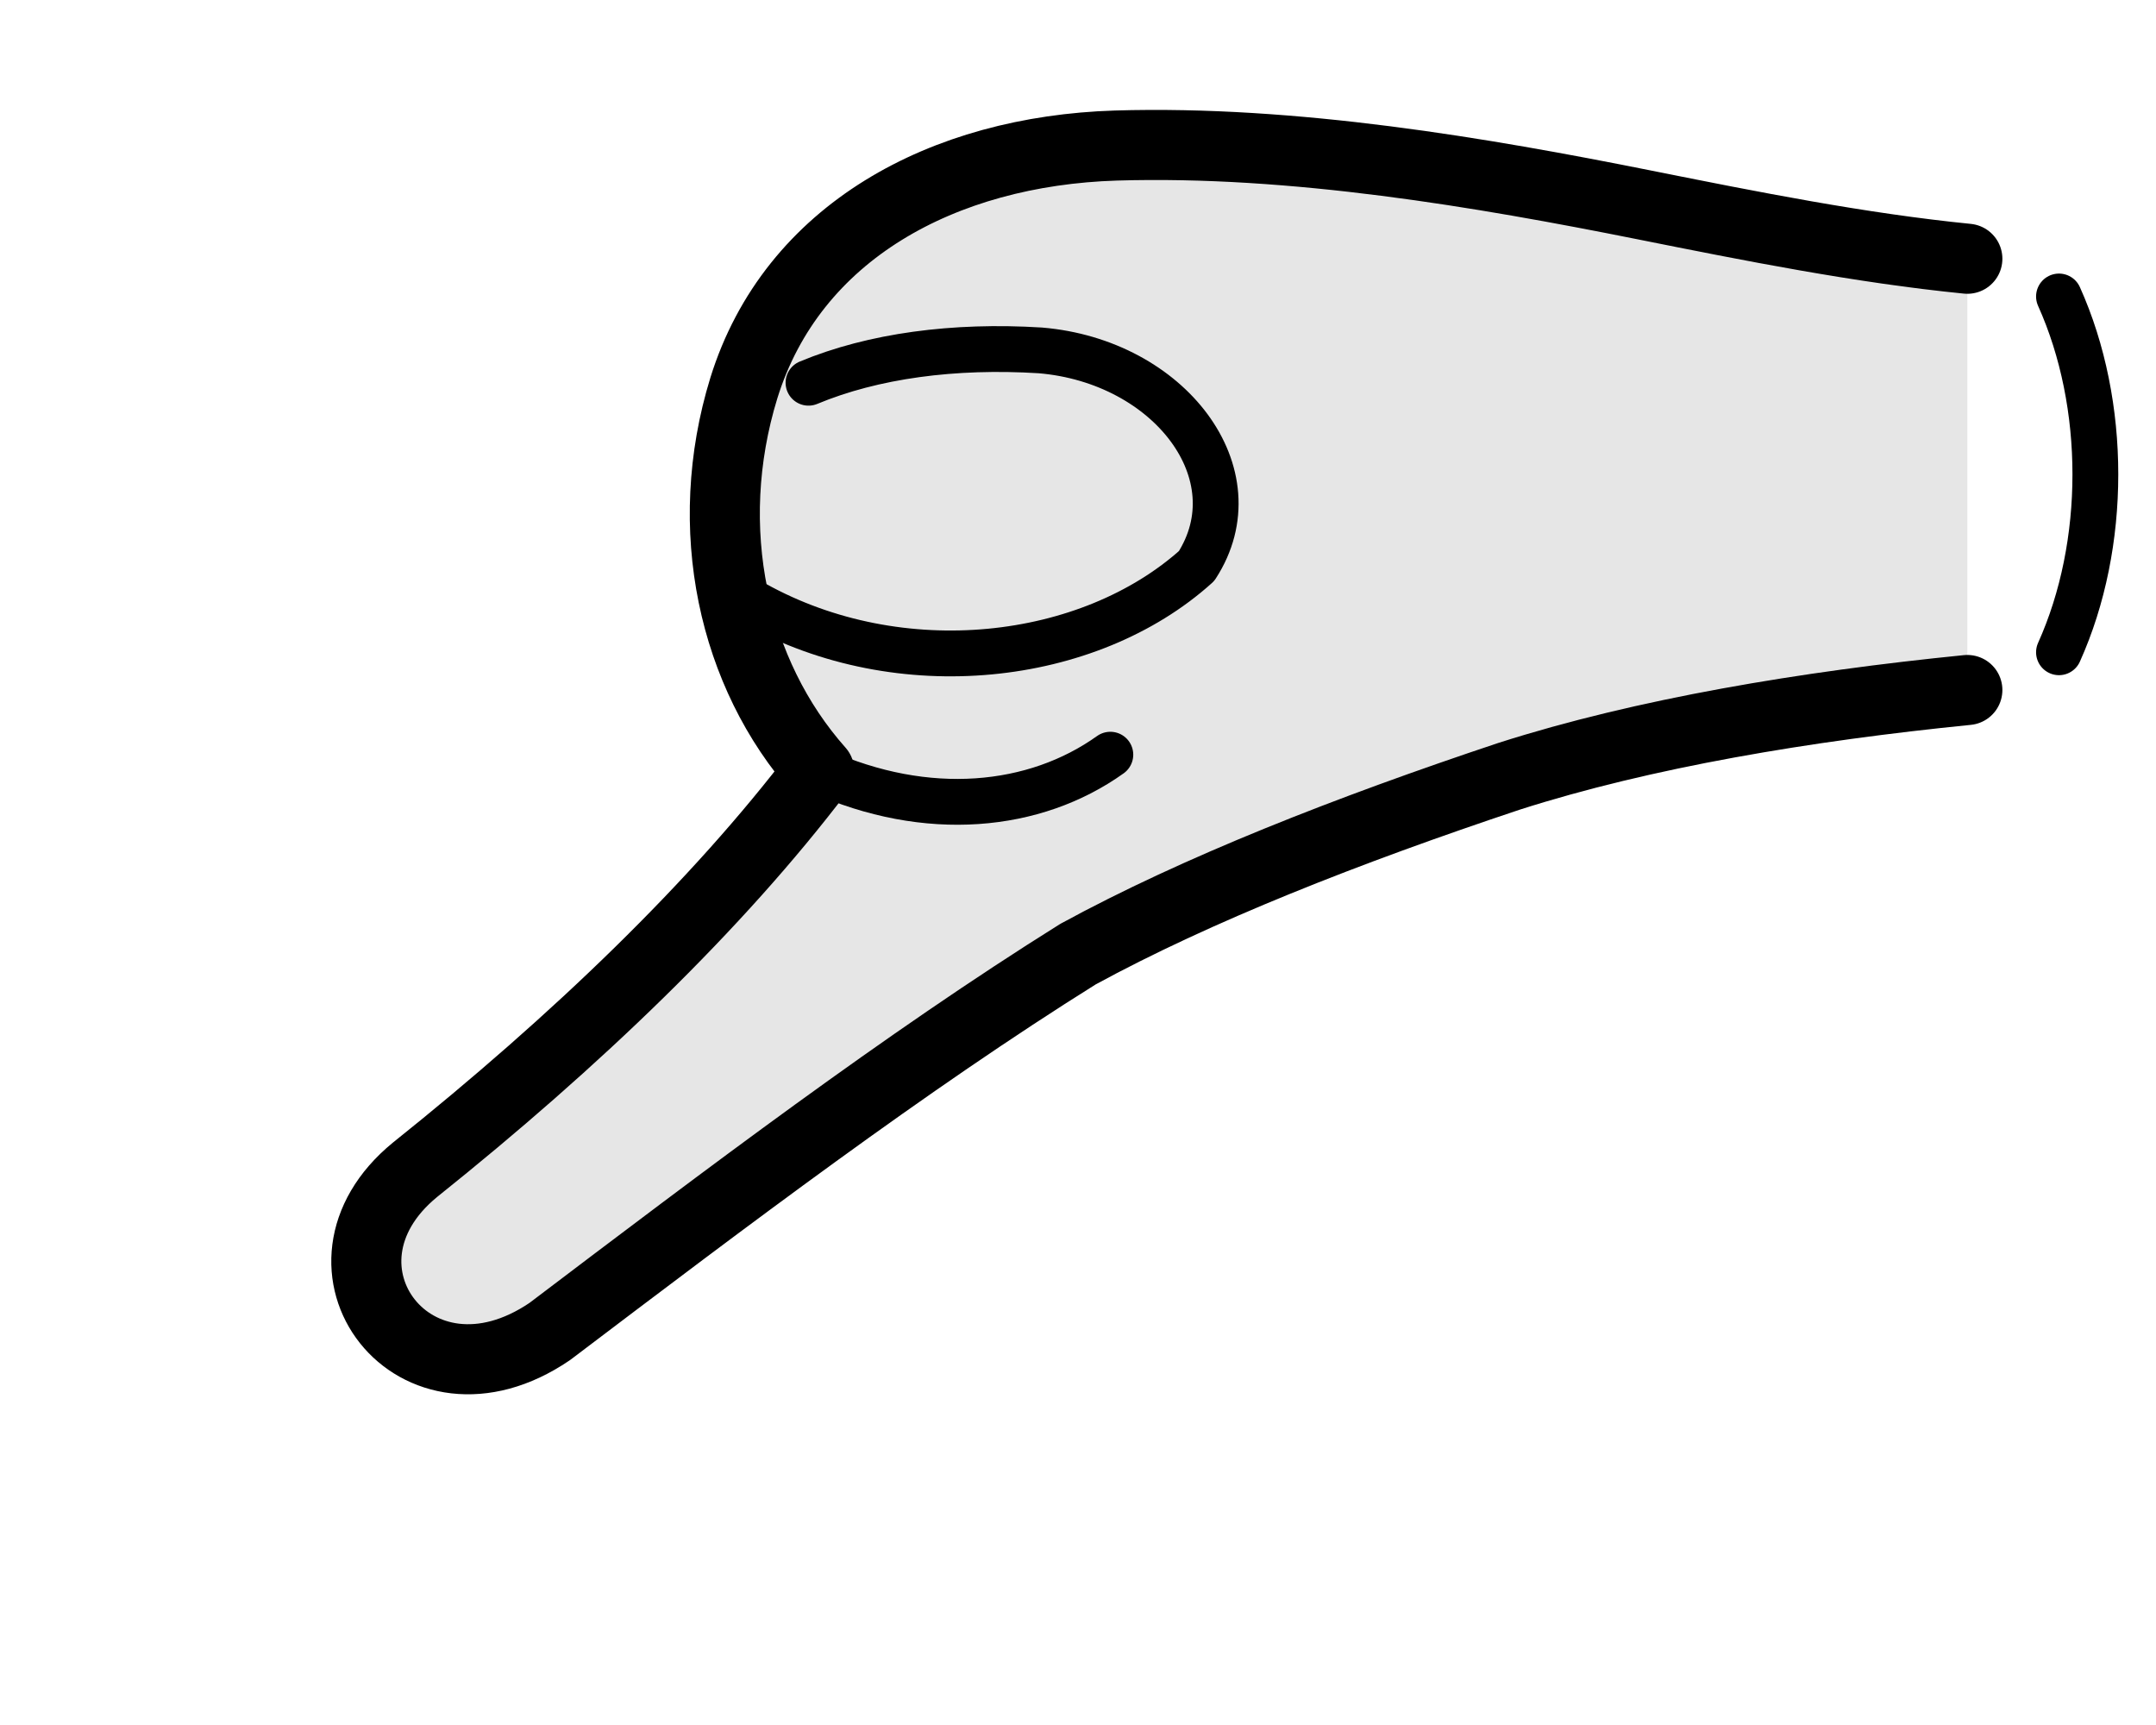
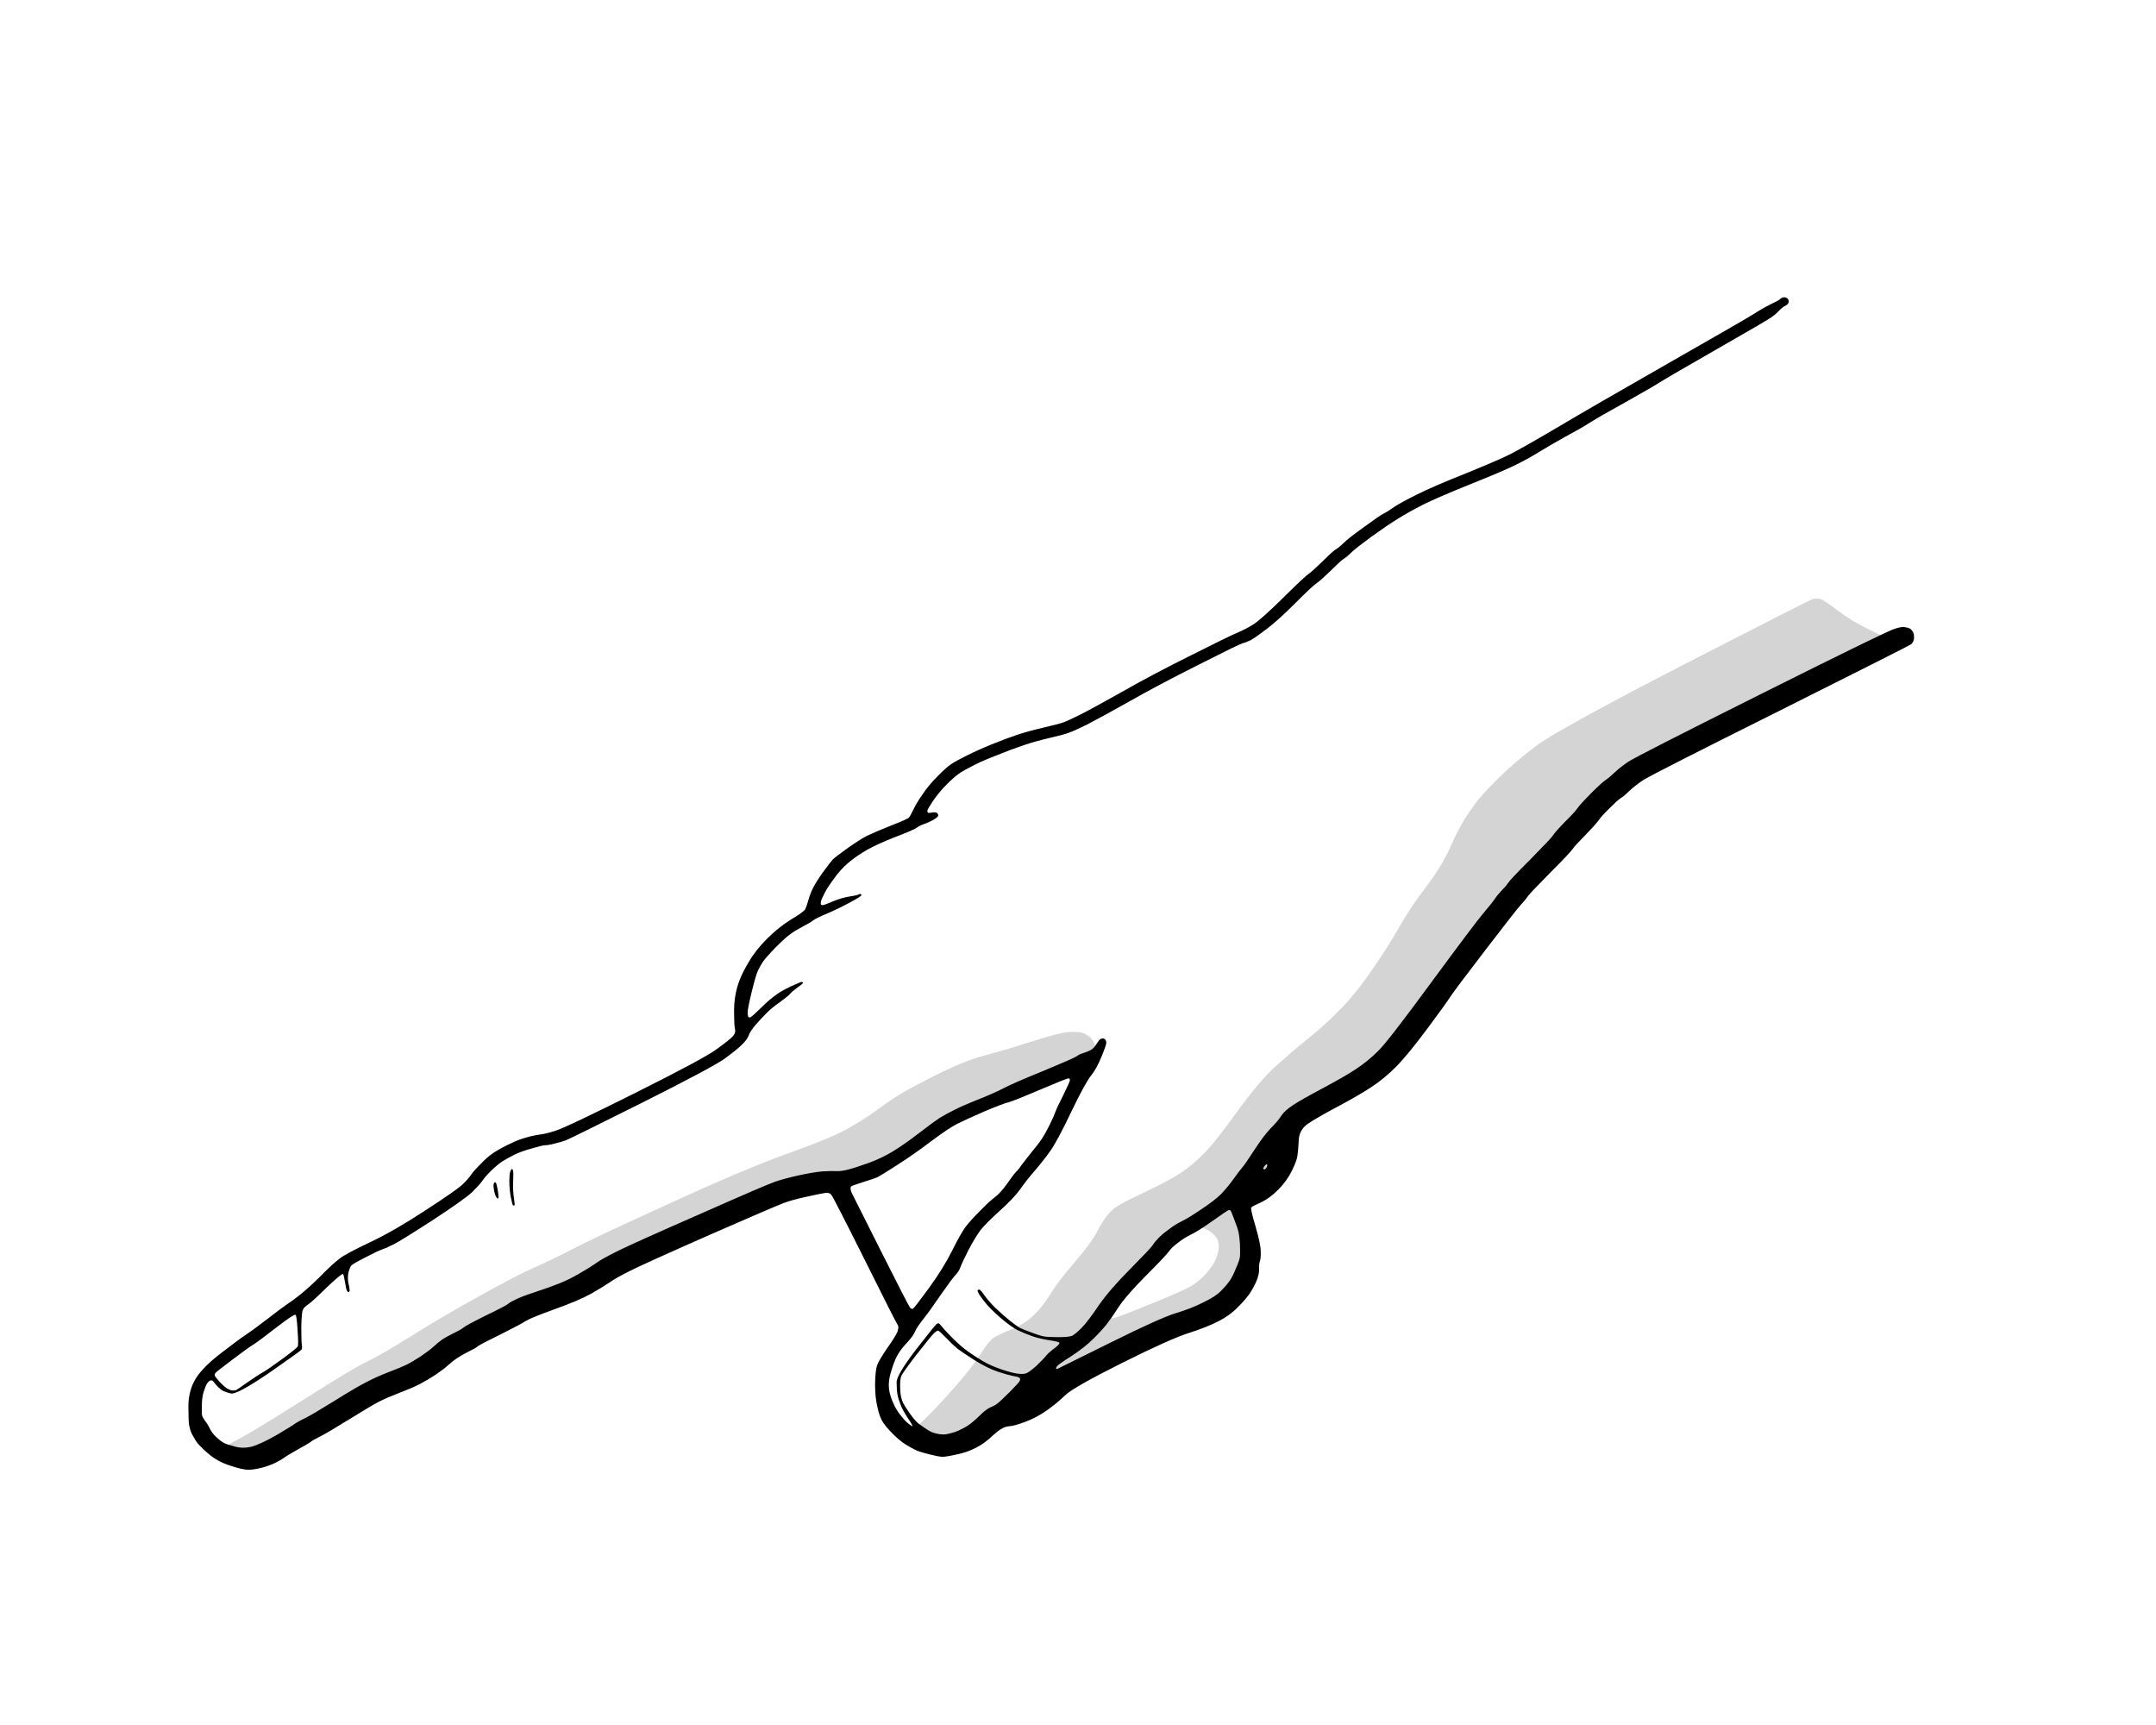
<svg xmlns="http://www.w3.org/2000/svg" viewBox="0 0 80 64" role="img" aria-label="te (lowered ti) hand sign">
-   <g transform="translate(59 18) scale(1 -1)" fill="none" stroke="currentColor" stroke-linecap="round" stroke-linejoin="round">
-     <path d="M14 -7.6 C8 -8.2 2 -9.2 -3 -10.8 C-9 -12.8 -14.6 -15 -19 -17.4 C-25.4 -21.4 -32 -26.4 -38.6 -31.4 C-43.6 -34.8 -48 -29 -43.6 -25.4 C-37.6 -20.6 -32.4 -15.6 -28.6 -10.6 C-31.8 -7 -33 -1.6 -31.4 3.6 C-29.6 9.4 -24 12.4 -17.6 12.6 C-11 12.8 -4 11.6 2 10.4 C6 9.6 10 8.8 14 8.4" fill="currentColor" fill-opacity=".1" stroke-width="2.6" />
-     <path d="M-31 -4.4 C-25.6 -7.4 -18.6 -6.6 -14.6 -3 C-12.4 0.4 -15.6 4.6 -20.4 5 C-23.6 5.2 -26.6 4.8 -29 3.8 M-28.6 -10.6 C-24.6 -12.4 -20.6 -12 -17.8 -10 M17.4 -6.2 C19.2 -2.2 19.2 3 17.4 7" stroke-width="1.7" />
-   </g>
+   <path d="M34.96 53.69Q34.81 53.69 34.49 53.61Q34.17 53.54 34.02 53.43Q33.86 53.33 33.83 53.23Q33.8 53.14 34.27 52.69Q34.74 52.25 35.43 51.46Q36.12 50.67 36.4 50.21Q36.69 49.76 36.86 49.64Q37.04 49.52 37.51 49.33Q37.98 49.14 38.31 48.84Q38.64 48.54 38.95 48.05Q39.25 47.56 39.85 46.86Q40.45 46.17 40.69 45.73Q40.93 45.28 41.08 45.1Q41.23 44.91 41.43 44.77Q41.63 44.63 42.52 44.21Q43.41 43.79 43.84 43.5Q44.27 43.21 44.68 42.79Q45.09 42.38 45.9 41.25Q46.72 40.12 47.31 39.58Q47.9 39.05 48.49 38.57Q49.09 38.1 49.69 37.49Q50.29 36.89 50.9 36Q51.51 35.12 51.93 34.38Q52.35 33.64 52.92 32.9Q53.49 32.15 53.8 31.46Q54.11 30.77 54.34 30.4Q54.57 30.04 54.78 29.76Q54.99 29.48 55.59 28.88Q56.2 28.28 56.99 27.68Q57.78 27.08 62.47 24.66Q67.16 22.25 67.28 22.22Q67.41 22.2 67.53 22.22Q67.65 22.24 68.2 22.66Q68.74 23.07 69.38 23.37Q70.02 23.67 70.04 23.74Q70.05 23.8 70.02 23.85Q69.99 23.9 69.81 24.03Q69.63 24.16 65.41 26.27Q61.19 28.39 60.67 28.75Q60.15 29.12 59.63 29.61Q59.11 30.1 57.52 31.84Q55.93 33.58 53.92 36.26Q51.9 38.94 51.41 39.4Q50.91 39.86 49.7 40.57Q48.49 41.28 48.27 41.45Q48.05 41.63 47.97 41.8Q47.9 41.98 47.84 42.4Q47.79 42.81 47.65 43.14Q47.51 43.46 47.24 43.76Q46.96 44.07 46.64 44.28Q46.32 44.49 46.25 44.59Q46.17 44.69 46.17 44.84Q46.16 44.99 46.3 45.56Q46.43 46.12 46.43 46.44Q46.42 46.77 46.36 47.04Q46.29 47.31 46.2 47.51Q46.11 47.7 45.78 48.07Q45.45 48.44 45.05 48.67Q44.64 48.89 43.93 49.13Q43.21 49.37 41.58 50.19Q39.95 51 39.78 51.1Q39.6 51.2 38.96 51.72Q38.32 52.23 37.63 52.48Q36.94 52.73 36.44 53.09Q35.95 53.44 35.53 53.56Q35.11 53.68 34.96 53.69ZM9.11 54.18Q8.99 54.18 8.74 54.11Q8.49 54.04 8.39 53.96Q8.29 53.88 8.28 53.78Q8.28 53.68 8.86 53.39Q9.43 53.09 11.31 51.9Q13.19 50.71 13.63 50.51Q14.07 50.31 15.26 49.57Q16.44 48.83 17.78 48.09Q19.11 47.35 19.75 47.06Q20.4 46.78 21.23 46.35Q22.07 45.91 24.91 44.62Q27.75 43.32 29.28 42.78Q30.81 42.23 31.43 41.89Q32.05 41.54 32.53 41.19Q33 40.84 33.41 40.59Q33.83 40.34 34.62 39.94Q35.41 39.55 35.83 39.39Q36.25 39.23 36.79 39.09Q37.33 38.95 38.32 38.63Q39.31 38.31 39.68 38.29Q40.05 38.27 40.22 38.34Q40.4 38.42 40.5 38.54Q40.6 38.67 40.63 38.77Q40.66 38.86 40.63 38.96Q40.6 39.06 40.4 39.26Q40.2 39.46 37.75 40.52Q35.31 41.57 34.35 42.25Q33.38 42.92 32.99 43.15Q32.59 43.37 32.1 43.55Q31.6 43.72 30.62 43.91Q29.63 44.09 29.19 44.23Q28.74 44.37 26.2 45.49Q23.65 46.61 23.23 46.82Q22.81 47.03 22.12 47.44Q21.43 47.86 20.44 48.24Q19.46 48.61 18.25 49.27Q17.04 49.92 16.25 50.46Q15.46 51 14.61 51.38Q13.76 51.75 11.92 52.84Q10.07 53.93 9.65 54.05Q9.23 54.18 9.11 54.18ZM42.67 48.39Q43.9 47.89 44.17 47.73Q44.44 47.57 44.67 47.34Q44.9 47.11 45.04 46.86Q45.17 46.62 45.21 46.4Q45.25 46.17 45.18 46Q45.1 45.83 44.9 45.69Q44.69 45.55 44.49 45.53Q44.3 45.52 44.1 45.6Q43.9 45.67 43.6 45.89Q43.31 46.11 42.32 47.18Q41.33 48.26 41.21 48.53Q41.09 48.79 41.14 48.85Q41.19 48.91 41.32 48.9Q41.45 48.89 42.67 48.39Z" fill="currentColor" fill-opacity=".17" />
+   <path d="M9.21 54.53Q8.99 54.53 8.52 54.37Q8.05 54.22 7.69 53.9Q7.33 53.58 7.25 53.43Q7.16 53.28 7.1 53.16Q7.05 53.04 7.02 52.89Q6.99 52.74 6.99 52.15Q7 51.56 7.28 51.12Q7.56 50.69 8.22 50.19Q8.88 49.68 9.11 49.53Q9.34 49.38 9.85 48.99Q10.36 48.59 10.81 48.28Q11.26 47.97 11.82 47.42Q12.37 46.86 12.61 46.69Q12.84 46.51 13.73 46.09Q14.62 45.67 15.78 44.91Q16.95 44.15 17.18 43.93Q17.41 43.7 17.49 43.57Q17.58 43.44 17.83 43.19Q18.07 42.94 18.27 42.8Q18.47 42.66 18.79 42.5Q19.11 42.34 19.28 42.28Q19.46 42.22 19.68 42.16Q19.9 42.11 20.05 42.09Q20.2 42.08 20.59 41.96Q20.99 41.84 23.57 40.55Q26.15 39.26 26.6 38.92Q27.06 38.59 27.19 38.45Q27.31 38.32 27.27 38.17Q27.24 38.02 27.24 37.63Q27.23 37.23 27.29 36.91Q27.35 36.59 27.45 36.35Q27.54 36.1 27.79 35.68Q28.03 35.26 28.46 34.83Q28.89 34.4 29.36 34.11Q29.83 33.83 29.88 33.73Q29.93 33.63 30 33.38Q30.07 33.14 30.17 32.94Q30.27 32.74 30.53 32.37Q30.8 32 30.9 31.89Q31.01 31.78 31.46 31.46Q31.9 31.15 32.17 31.01Q32.44 30.88 33.06 30.63Q33.68 30.39 33.73 30.33Q33.78 30.27 33.9 30.02Q34.02 29.77 34.24 29.46Q34.45 29.14 34.78 28.81Q35.11 28.47 35.31 28.34Q35.51 28.21 35.88 28.03Q36.25 27.84 36.79 27.62Q37.33 27.4 37.78 27.25Q38.22 27.11 38.74 26.99Q39.26 26.87 39.46 26.8Q39.65 26.73 40.07 26.52Q40.49 26.31 41.63 25.67Q42.77 25.02 44.2 24.31Q45.63 23.59 45.9 23.48Q46.17 23.37 46.47 23.19Q46.77 23.01 47.59 22.2Q48.42 21.38 48.56 21.29Q48.69 21.2 49.05 20.85Q49.41 20.49 49.54 20.4Q49.68 20.32 49.85 20.15Q50.02 19.98 50.59 19.57Q51.16 19.15 51.33 19.06Q51.51 18.97 51.73 18.81Q51.95 18.66 52.57 18.35Q53.19 18.04 54.4 17.56Q55.6 17.07 56.02 16.86Q56.44 16.65 57.75 15.88Q59.06 15.1 61.9 13.48Q64.74 11.86 65.09 11.64Q65.43 11.42 65.7 11.29Q65.98 11.16 66.05 11.1Q66.12 11.03 66.2 11.03Q66.27 11.03 66.32 11.07Q66.37 11.11 66.37 11.16Q66.38 11.21 66.35 11.26Q66.32 11.31 66.22 11.36Q66.12 11.41 66 11.54Q65.88 11.67 65.7 11.79Q65.53 11.91 63.73 12.94Q61.93 13.97 61.58 14.19Q61.23 14.41 60.3 14.93Q59.36 15.45 59.01 15.67Q58.67 15.89 58.07 16.21Q57.48 16.54 57.14 16.75Q56.79 16.97 56.3 17.22Q55.8 17.47 54.57 17.96Q53.33 18.46 52.81 18.72Q52.3 18.98 51.88 19.24Q51.46 19.5 50.89 19.91Q50.32 20.33 50.15 20.49Q49.98 20.66 49.85 20.74Q49.73 20.82 49.37 21.18Q49.01 21.53 48.85 21.64Q48.69 21.75 48.06 22.38Q47.43 23.01 47.01 23.33Q46.59 23.65 46.41 23.75Q46.22 23.84 46.1 23.87Q45.98 23.9 44.52 24.64Q43.06 25.37 41.93 26.01Q40.79 26.65 40.32 26.89Q39.85 27.12 39.65 27.19Q39.46 27.26 38.94 27.38Q38.42 27.5 37.98 27.65Q37.53 27.8 36.99 28.02Q36.44 28.23 36.12 28.4Q35.8 28.56 35.63 28.67Q35.46 28.78 35.15 29.08Q34.85 29.38 34.63 29.7Q34.42 30.02 34.41 30.07Q34.41 30.12 34.43 30.15Q34.46 30.17 34.56 30.15Q34.67 30.13 34.72 30.14Q34.77 30.15 34.79 30.19Q34.82 30.22 34.81 30.27Q34.8 30.32 34.61 30.43Q34.42 30.53 34.27 30.58Q34.12 30.63 34 30.72Q33.88 30.8 33.23 31.05Q32.59 31.3 32.19 31.52Q31.79 31.75 31.49 32Q31.19 32.25 30.93 32.62Q30.66 32.99 30.57 33.19Q30.47 33.38 30.46 33.46Q30.45 33.53 30.46 33.56Q30.48 33.58 30.52 33.58Q30.57 33.59 30.91 33.44Q31.26 33.3 31.53 33.26Q31.8 33.22 31.85 33.19Q31.9 33.16 31.93 33.17Q31.97 33.19 31.96 33.22Q31.95 33.26 31.56 33.47Q31.16 33.69 30.72 33.88Q30.27 34.07 30.17 34.15Q30.07 34.23 29.8 34.37Q29.53 34.51 29.35 34.64Q29.16 34.77 28.79 35.14Q28.43 35.51 28.31 35.68Q28.2 35.85 28.12 36.02Q28.04 36.2 27.89 36.81Q27.74 37.43 27.74 37.58Q27.75 37.73 27.78 37.74Q27.8 37.76 27.85 37.74Q27.9 37.72 28.22 37.41Q28.54 37.09 28.77 36.93Q28.99 36.76 29.36 36.59Q29.73 36.42 29.76 36.43Q29.79 36.44 29.79 36.47Q29.8 36.49 29.59 36.64Q29.38 36.79 29.31 36.88Q29.23 36.97 28.94 37.18Q28.65 37.38 28.45 37.58Q28.25 37.78 28.04 38.02Q27.83 38.27 27.78 38.42Q27.72 38.57 27.54 38.75Q27.36 38.93 26.9 39.27Q26.44 39.6 23.81 40.92Q21.19 42.23 20.99 42.31Q20.79 42.38 20.57 42.43Q20.35 42.49 20.22 42.49Q20.1 42.5 19.73 42.61Q19.36 42.71 19.09 42.84Q18.81 42.98 18.64 43.09Q18.47 43.2 18.22 43.44Q17.98 43.68 17.89 43.82Q17.8 43.95 17.52 44.23Q17.23 44.5 16.07 45.26Q14.91 46.01 14.62 46.16Q14.32 46.31 14.17 46.36Q14.02 46.41 13.56 46.65Q13.09 46.89 13.04 46.95Q12.99 47.01 12.95 47.14Q12.91 47.26 12.91 47.41Q12.91 47.56 12.95 47.7Q12.98 47.85 12.97 47.9Q12.95 47.95 12.92 47.94Q12.89 47.92 12.86 47.86Q12.84 47.8 12.8 47.56Q12.76 47.31 12.73 47.27Q12.69 47.23 12.13 47.76Q11.58 48.3 11.43 48.4Q11.29 48.49 11.24 48.59Q11.19 48.69 11.18 49.23Q11.18 49.78 11.2 49.9Q11.22 50.02 11.19 50.07Q11.16 50.12 9.98 50.94Q8.79 51.75 8.57 51.7Q8.35 51.65 8.22 51.57Q8.1 51.48 8 51.36Q7.9 51.23 7.88 51.22Q7.85 51.21 7.8 51.22Q7.75 51.24 7.69 51.32Q7.63 51.41 7.56 51.63Q7.49 51.85 7.49 52.15Q7.48 52.44 7.5 52.52Q7.52 52.59 7.61 52.72Q7.71 52.84 7.79 53.01Q7.88 53.19 8.04 53.33Q8.2 53.48 8.32 53.54Q8.44 53.6 8.72 53.67Q8.99 53.75 9.31 53.68Q9.63 53.6 10.25 53.25Q10.86 52.89 10.96 52.81Q11.06 52.74 11.31 52.62Q11.56 52.5 12.4 51.98Q13.23 51.46 13.63 51.26Q14.02 51.06 14.44 50.9Q14.86 50.74 15.09 50.63Q15.31 50.52 15.63 50.31Q15.95 50.09 16.1 49.95Q16.25 49.81 16.42 49.69Q16.59 49.58 16.84 49.46Q17.09 49.34 17.19 49.26Q17.28 49.18 18.02 48.81Q18.77 48.45 18.86 48.37Q18.96 48.29 19.16 48.2Q19.36 48.1 19.88 47.93Q20.4 47.76 20.77 47.61Q21.14 47.46 21.48 47.26Q21.83 47.06 22.08 46.89Q22.32 46.71 22.91 46.42Q23.51 46.12 25.98 45.04Q28.44 43.95 28.77 43.84Q29.09 43.73 29.63 43.61Q30.17 43.49 30.52 43.46Q30.86 43.44 31.04 43.45Q31.21 43.46 31.48 43.39Q31.75 43.32 32.25 43.14Q32.74 42.96 33.16 42.7Q33.58 42.44 34.1 42.04Q34.62 41.64 34.86 41.48Q35.11 41.33 35.41 41.18Q35.7 41.03 36.25 40.81Q36.79 40.6 37.19 40.4Q37.58 40.19 38.72 39.73Q39.85 39.26 39.95 39.19Q40.05 39.11 40.2 39.07Q40.35 39.02 40.47 38.96Q40.59 38.89 40.69 38.73Q40.79 38.57 40.84 38.55Q40.89 38.52 40.94 38.53Q40.99 38.54 41.02 38.58Q41.05 38.62 41.05 38.69Q41.05 38.77 40.87 39.21Q40.69 39.65 40.49 39.9Q40.28 40.15 39.76 41.23Q39.24 42.32 38.98 42.69Q38.72 43.06 38.4 43.43Q38.07 43.81 37.85 44.13Q37.63 44.44 37.11 44.91Q36.59 45.38 36.39 45.63Q36.2 45.88 35.94 46.37Q35.69 46.86 35.64 47.01Q35.59 47.16 35.45 47.31Q35.31 47.46 34.9 48.05Q34.5 48.64 34.26 48.94Q34.02 49.24 33.95 49.41Q33.88 49.57 33.67 49.8Q33.46 50.02 33.35 50.2Q33.23 50.37 33.1 50.77Q32.97 51.16 32.98 51.41Q32.98 51.65 33.1 51.95Q33.22 52.25 33.37 52.45Q33.53 52.66 33.65 52.77Q33.78 52.88 33.84 52.91Q33.91 52.94 33.69 52.62Q33.48 52.3 33.41 52.1Q33.33 51.9 33.3 51.73Q33.27 51.56 33.27 51.28Q33.27 51.01 33.99 50.07Q34.72 49.13 34.77 49.11Q34.81 49.09 34.84 49.1Q34.86 49.11 34.96 49.23Q35.06 49.36 35.36 49.66Q35.65 49.95 35.93 50.15Q36.2 50.34 36.47 50.5Q36.74 50.66 37.14 50.8Q37.53 50.93 37.73 50.96Q37.93 50.99 38.05 50.96Q38.17 50.93 38.45 50.68Q38.72 50.42 38.8 50.32Q38.87 50.22 39.09 50.05Q39.31 49.89 39.31 49.83Q39.32 49.78 38.97 49.73Q38.62 49.68 38.32 49.58Q38.03 49.48 37.78 49.36Q37.53 49.24 37.11 48.88Q36.69 48.51 36.52 48.28Q36.34 48.05 36.31 47.98Q36.27 47.9 36.27 47.88Q36.28 47.85 36.31 47.85Q36.35 47.84 36.37 47.86Q36.4 47.88 36.53 48.06Q36.66 48.25 36.92 48.51Q37.19 48.77 37.46 48.99Q37.73 49.2 37.83 49.26Q37.93 49.31 38.25 49.43Q38.57 49.55 38.72 49.58Q38.86 49.61 39.26 49.61Q39.65 49.61 39.78 49.56Q39.9 49.5 40.13 49.27Q40.36 49.04 40.77 48.43Q41.19 47.83 41.94 47.08Q42.69 46.32 42.77 46.2Q42.85 46.07 42.98 45.94Q43.11 45.8 43.36 45.62Q43.6 45.43 43.85 45.31Q44.1 45.19 44.57 44.87Q45.04 44.56 45.3 44.31Q45.55 44.05 45.78 43.73Q46.01 43.41 46.1 43.31Q46.19 43.21 46.54 42.67Q46.9 42.12 47.16 41.85Q47.43 41.58 47.54 41.4Q47.65 41.22 47.98 41Q48.3 40.79 49.09 40.37Q49.88 39.95 50.32 39.66Q50.77 39.36 51.12 39.01Q51.48 38.67 53.1 36.46Q54.72 34.26 55.05 33.87Q55.38 33.48 55.46 33.36Q55.54 33.23 55.7 33.06Q55.87 32.89 55.95 32.77Q56.03 32.64 56.78 31.89Q57.53 31.13 57.62 31Q57.71 30.86 58.06 30.5Q58.42 30.15 58.53 29.99Q58.64 29.83 59.05 29.42Q59.46 29.01 59.58 28.94Q59.7 28.86 59.9 28.67Q60.1 28.48 60.42 28.26Q60.74 28.05 65.38 25.73Q70.02 23.41 70.3 23.33Q70.57 23.24 70.69 23.27Q70.81 23.29 70.87 23.32Q70.93 23.36 70.97 23.43Q71.02 23.51 71.02 23.6Q71.03 23.7 71 23.78Q70.97 23.85 70.92 23.9Q70.86 23.95 66.07 26.35Q61.28 28.74 60.96 28.95Q60.64 29.17 60.44 29.36Q60.25 29.55 60.14 29.61Q60.03 29.68 59.73 29.98Q59.43 30.27 59.3 30.46Q59.16 30.64 58.81 31Q58.45 31.36 58.36 31.49Q58.27 31.63 57.54 32.36Q56.82 33.09 56.71 33.23Q56.61 33.38 56.44 33.56Q56.28 33.73 55.13 35.23Q53.98 36.73 53.83 36.96Q53.68 37.2 52.95 38.18Q52.22 39.16 51.79 39.59Q51.36 40.02 50.89 40.33Q50.42 40.64 49.63 41.06Q48.84 41.48 48.52 41.7Q48.2 41.93 48.19 42.32Q48.17 42.72 48.14 42.89Q48.12 43.06 47.94 43.43Q47.76 43.8 47.44 44.13Q47.11 44.46 46.79 44.61Q46.47 44.75 46.43 44.8Q46.39 44.84 46.59 45.51Q46.78 46.17 46.78 46.42Q46.79 46.67 46.75 46.79Q46.71 46.91 46.72 47.06Q46.73 47.21 46.66 47.43Q46.58 47.65 46.43 47.9Q46.28 48.15 45.95 48.48Q45.63 48.81 45.21 49.02Q44.79 49.24 44.1 49.46Q43.41 49.68 41.63 50.57Q39.85 51.46 39.53 51.76Q39.21 52.07 38.84 52.33Q38.47 52.59 38.05 52.75Q37.63 52.91 37.41 52.92Q37.19 52.94 36.86 53.24Q36.54 53.55 36.22 53.71Q35.9 53.88 35.51 53.96Q35.11 54.05 34.96 54.05Q34.81 54.04 34.49 53.96Q34.17 53.88 34 53.81Q33.83 53.73 33.6 53.59Q33.38 53.45 33.14 53.21Q32.89 52.96 32.77 52.78Q32.64 52.59 32.56 52.22Q32.47 51.85 32.47 51.36Q32.48 50.86 32.54 50.67Q32.61 50.47 32.92 50.02Q33.23 49.58 33.3 49.41Q33.37 49.23 33.3 49.14Q33.23 49.04 32.07 46.71Q30.91 44.39 30.84 44.32Q30.77 44.24 30.62 44.26Q30.47 44.28 29.93 44.4Q29.38 44.52 29.09 44.63Q28.79 44.74 26.32 45.82Q23.85 46.91 23.36 47.16Q22.86 47.41 22.62 47.58Q22.37 47.75 21.93 48Q21.48 48.25 20.59 48.57Q19.7 48.89 19.51 49.01Q19.31 49.14 18.57 49.51Q17.83 49.87 17.73 49.95Q17.63 50.03 17.38 50.15Q17.14 50.27 16.96 50.39Q16.79 50.5 16.64 50.64Q16.49 50.78 16.17 51Q15.85 51.21 15.56 51.36Q15.26 51.51 14.81 51.68Q14.37 51.85 14.07 52Q13.78 52.15 12.94 52.67Q12.1 53.19 11.85 53.31Q11.6 53.43 11.51 53.51Q11.41 53.58 11.01 53.8Q10.62 54.02 10.52 54.1Q10.42 54.17 10.22 54.27Q10.02 54.37 9.73 54.45Q9.43 54.53 9.21 54.53ZM34.46 47.8Q35 47.06 35.32 46.42Q35.64 45.78 35.82 45.53Q36 45.29 36.37 44.92Q36.74 44.54 36.94 44.4Q37.13 44.25 37.36 43.93Q37.58 43.61 37.7 43.48Q37.83 43.35 37.9 43.23Q37.98 43.12 38.26 42.77Q38.55 42.42 38.66 42.25Q38.78 42.07 38.95 41.73Q39.12 41.38 39.17 41.23Q39.22 41.09 39.46 40.62Q39.69 40.15 39.7 40.08Q39.7 40.01 39.65 40.01Q39.6 40 38.59 40.43Q37.58 40.86 37.41 40.9Q37.23 40.94 36.54 41.23Q35.85 41.53 35.53 41.69Q35.21 41.85 34.54 42.35Q33.88 42.85 33.28 43.23Q32.69 43.61 32.57 43.67Q32.44 43.73 32.02 43.86Q31.6 43.99 31.58 44.02Q31.56 44.04 31.56 44.09Q31.56 44.15 31.6 44.25Q31.65 44.35 32.69 46.42Q33.73 48.49 33.78 48.53Q33.83 48.57 33.87 48.56Q33.92 48.54 34.46 47.8ZM47 43.31Q47.03 43.26 47.02 43.22Q47.01 43.17 46.96 43.22Q46.91 43.26 46.89 43.31Q46.86 43.36 46.89 43.38Q46.91 43.39 46.94 43.38Q46.97 43.36 47 43.31ZM19.09 44.72Q19.06 44.74 19.03 44.71Q19.01 44.69 18.95 44.4Q18.9 44.1 18.9 43.83Q18.9 43.56 18.93 43.48Q18.95 43.41 18.98 43.38Q19.01 43.36 19.03 43.41Q19.06 43.46 19.04 43.83Q19.03 44.2 19.07 44.45Q19.11 44.7 19.09 44.72ZM18.42 44.42Q18.37 44.35 18.34 44.2Q18.31 44.05 18.31 43.98Q18.32 43.9 18.34 43.88Q18.37 43.85 18.4 43.88Q18.42 43.9 18.47 44.15Q18.51 44.4 18.49 44.45Q18.47 44.5 18.42 44.42ZM41.17 49.83Q43.06 48.89 43.63 48.72Q44.2 48.55 44.65 48.32Q45.11 48.1 45.3 47.9Q45.5 47.7 45.62 47.53Q45.74 47.36 45.86 47.06Q45.99 46.77 46.01 46.62Q46.02 46.47 46.01 46.17Q45.99 45.88 45.96 45.73Q45.93 45.58 45.8 45.25Q45.68 44.92 45.65 44.9Q45.63 44.89 45.58 44.9Q45.53 44.92 44.99 45.3Q44.45 45.68 44.2 45.8Q43.95 45.92 43.72 46.1Q43.49 46.27 43.38 46.42Q43.28 46.57 42.52 47.33Q41.76 48.1 41.51 48.49Q41.25 48.89 41.08 49.11Q40.91 49.33 40.58 49.66Q40.25 49.99 39.76 50.31Q39.27 50.62 39.22 50.69Q39.17 50.77 39.19 50.78Q39.21 50.8 39.25 50.78Q39.28 50.77 41.17 49.83ZM9.19 51.28Q9.58 51.01 9.78 50.9Q9.98 50.78 10.5 50.4Q11.02 50.02 11.05 49.95Q11.08 49.88 11.04 49.33Q11.01 48.79 10.96 48.78Q10.91 48.78 10.79 48.86Q10.66 48.94 10.15 49.33Q9.64 49.73 9.41 49.88Q9.18 50.02 8.59 50.47Q8 50.91 7.98 50.96Q7.96 51.01 7.98 51.06Q8 51.1 8.15 51.27Q8.3 51.43 8.42 51.51Q8.54 51.58 8.62 51.59Q8.69 51.59 8.75 51.58Q8.8 51.56 9.19 51.28ZM35.4 53.14Q35.56 53.09 35.78 52.97Q36 52.86 36.3 52.57Q36.59 52.28 36.74 52.22Q36.89 52.16 37 52.08Q37.11 52 37.46 51.65Q37.8 51.31 37.84 51.23Q37.87 51.16 37.83 51.12Q37.78 51.08 37.58 51.05Q37.39 51.01 37.02 50.89Q36.64 50.76 36.17 50.47Q35.7 50.17 35.53 50.04Q35.36 49.9 35.11 49.64Q34.86 49.38 34.81 49.37Q34.77 49.36 34.65 49.47Q34.54 49.58 34 50.27Q33.47 50.96 33.44 51.06Q33.4 51.16 33.4 51.41Q33.4 51.65 33.43 51.8Q33.46 51.95 33.51 52.05Q33.56 52.15 33.73 52.4Q33.9 52.64 33.99 52.73Q34.07 52.82 34.27 52.95Q34.47 53.09 34.59 53.14Q34.72 53.19 34.86 53.21Q35.01 53.23 35.12 53.21Q35.23 53.19 35.4 53.14Z" fill="currentColor" />
</svg>
